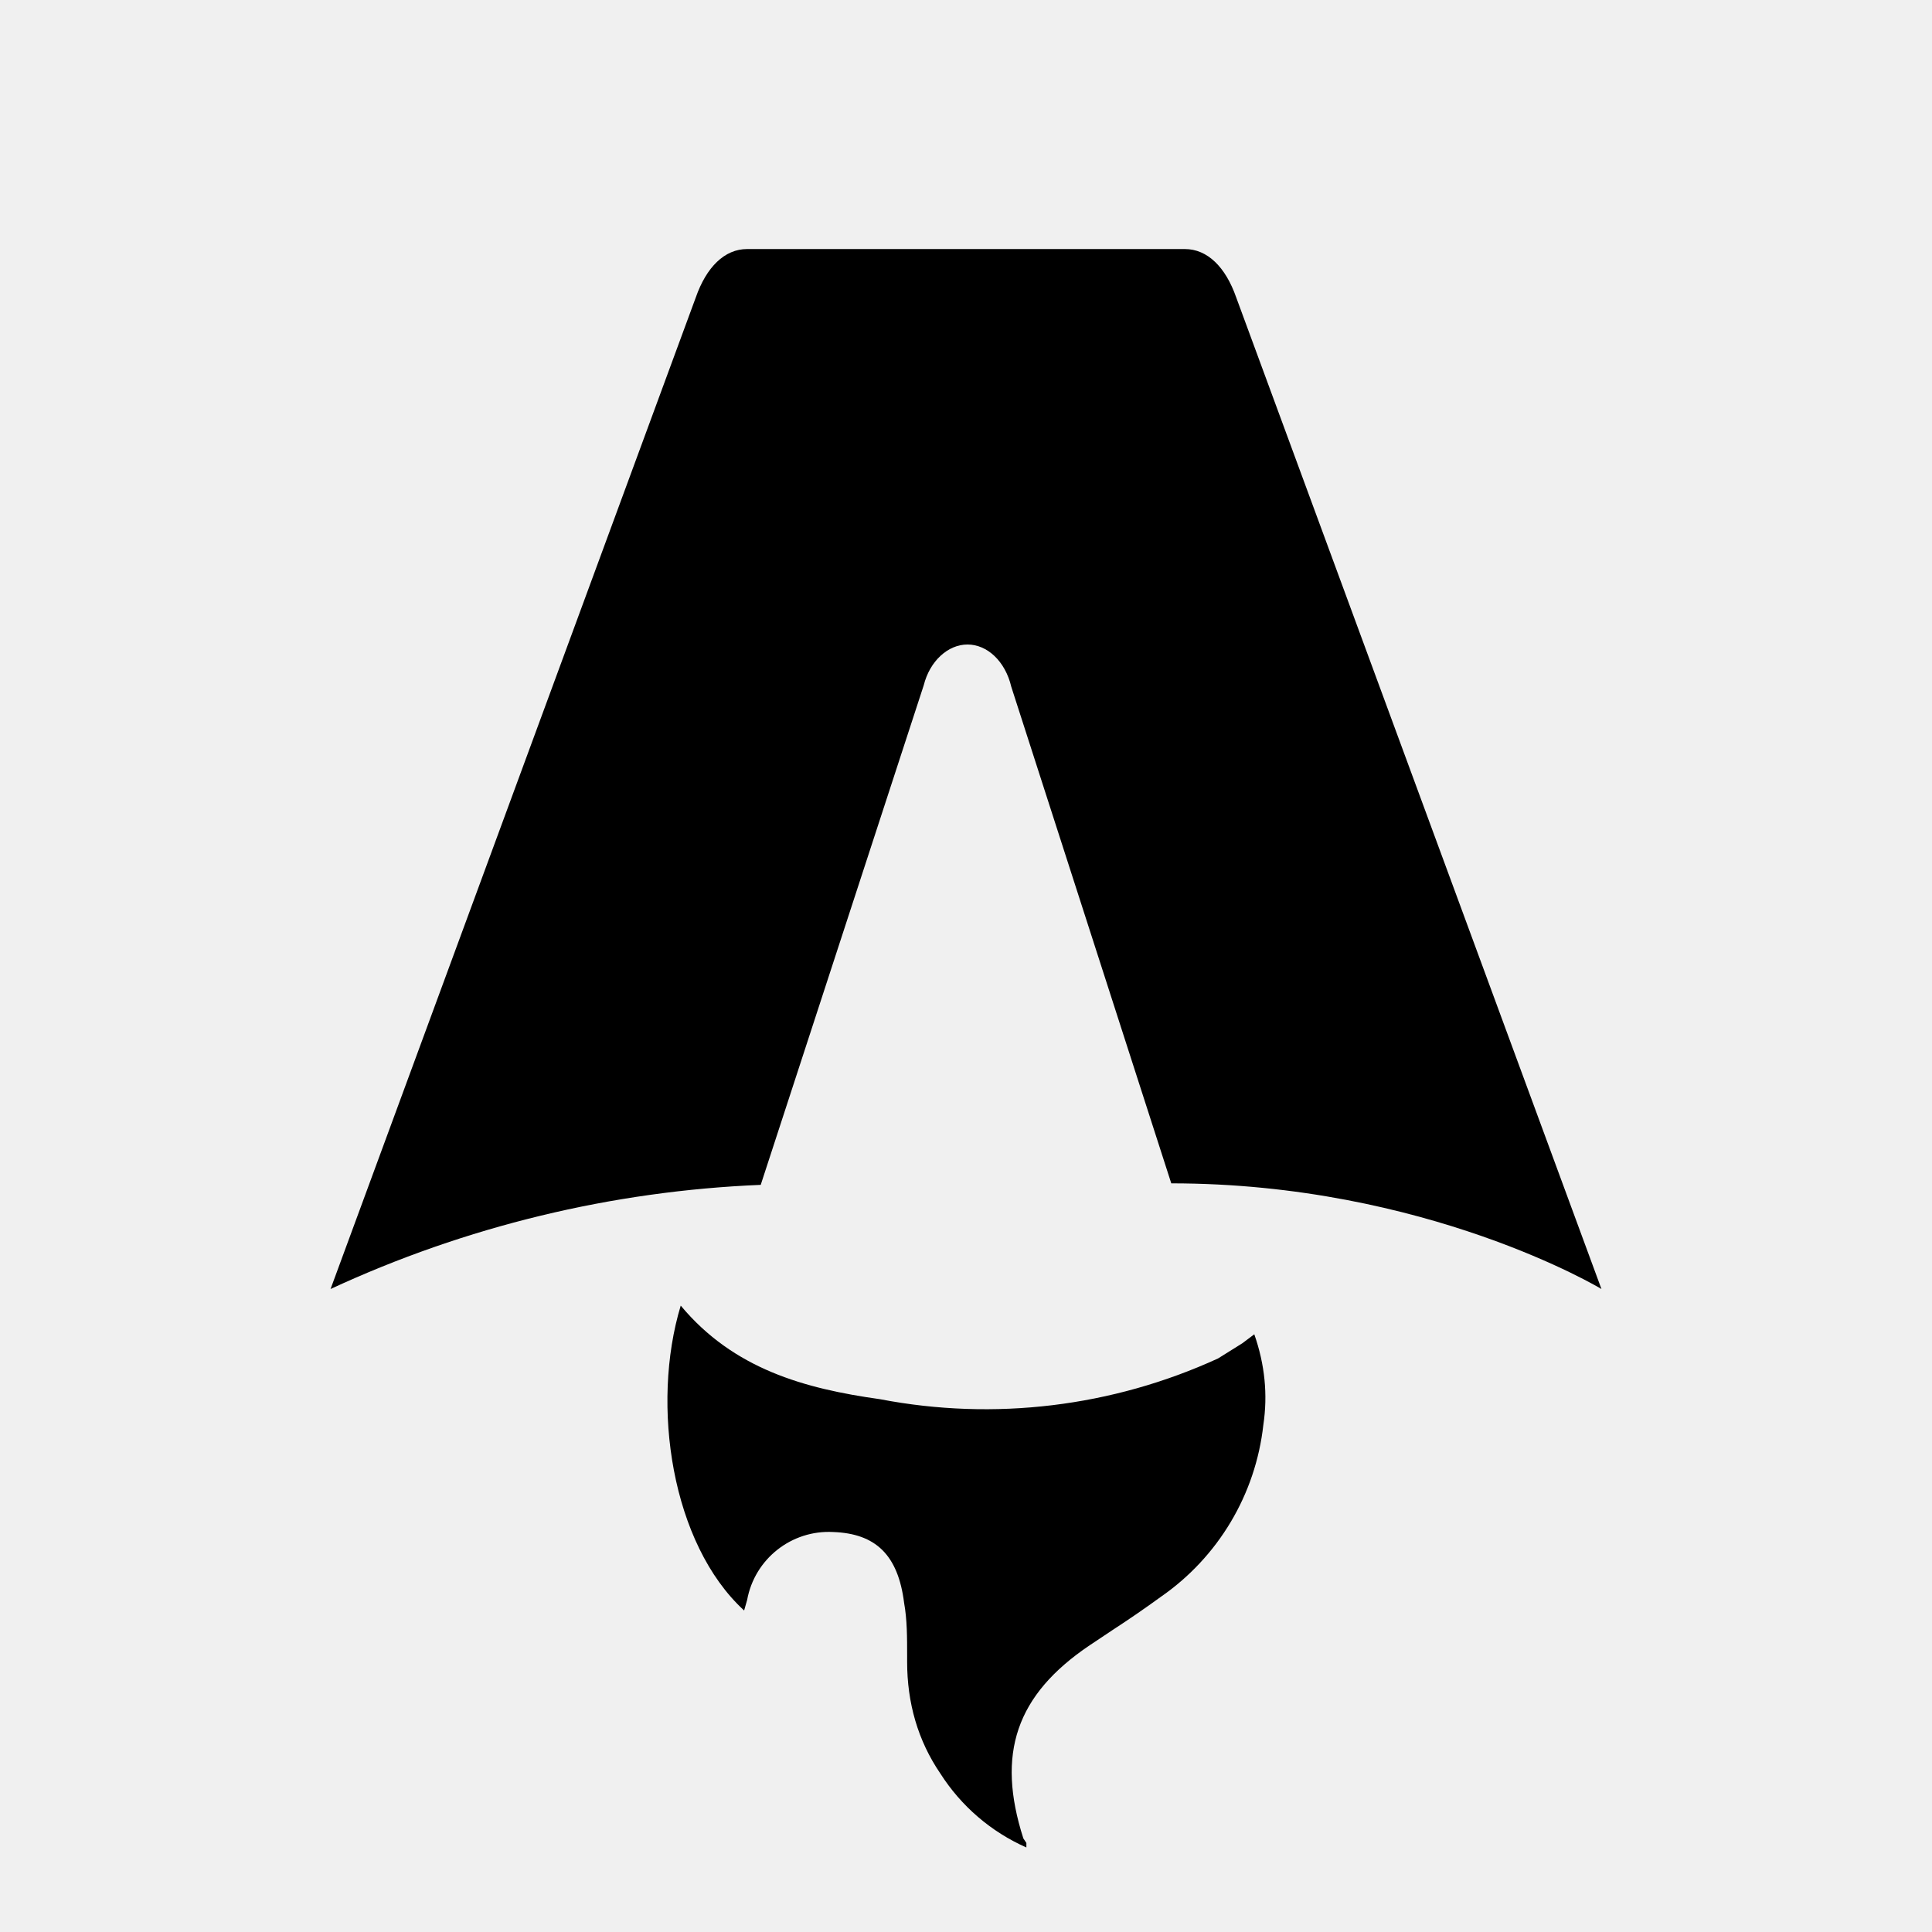
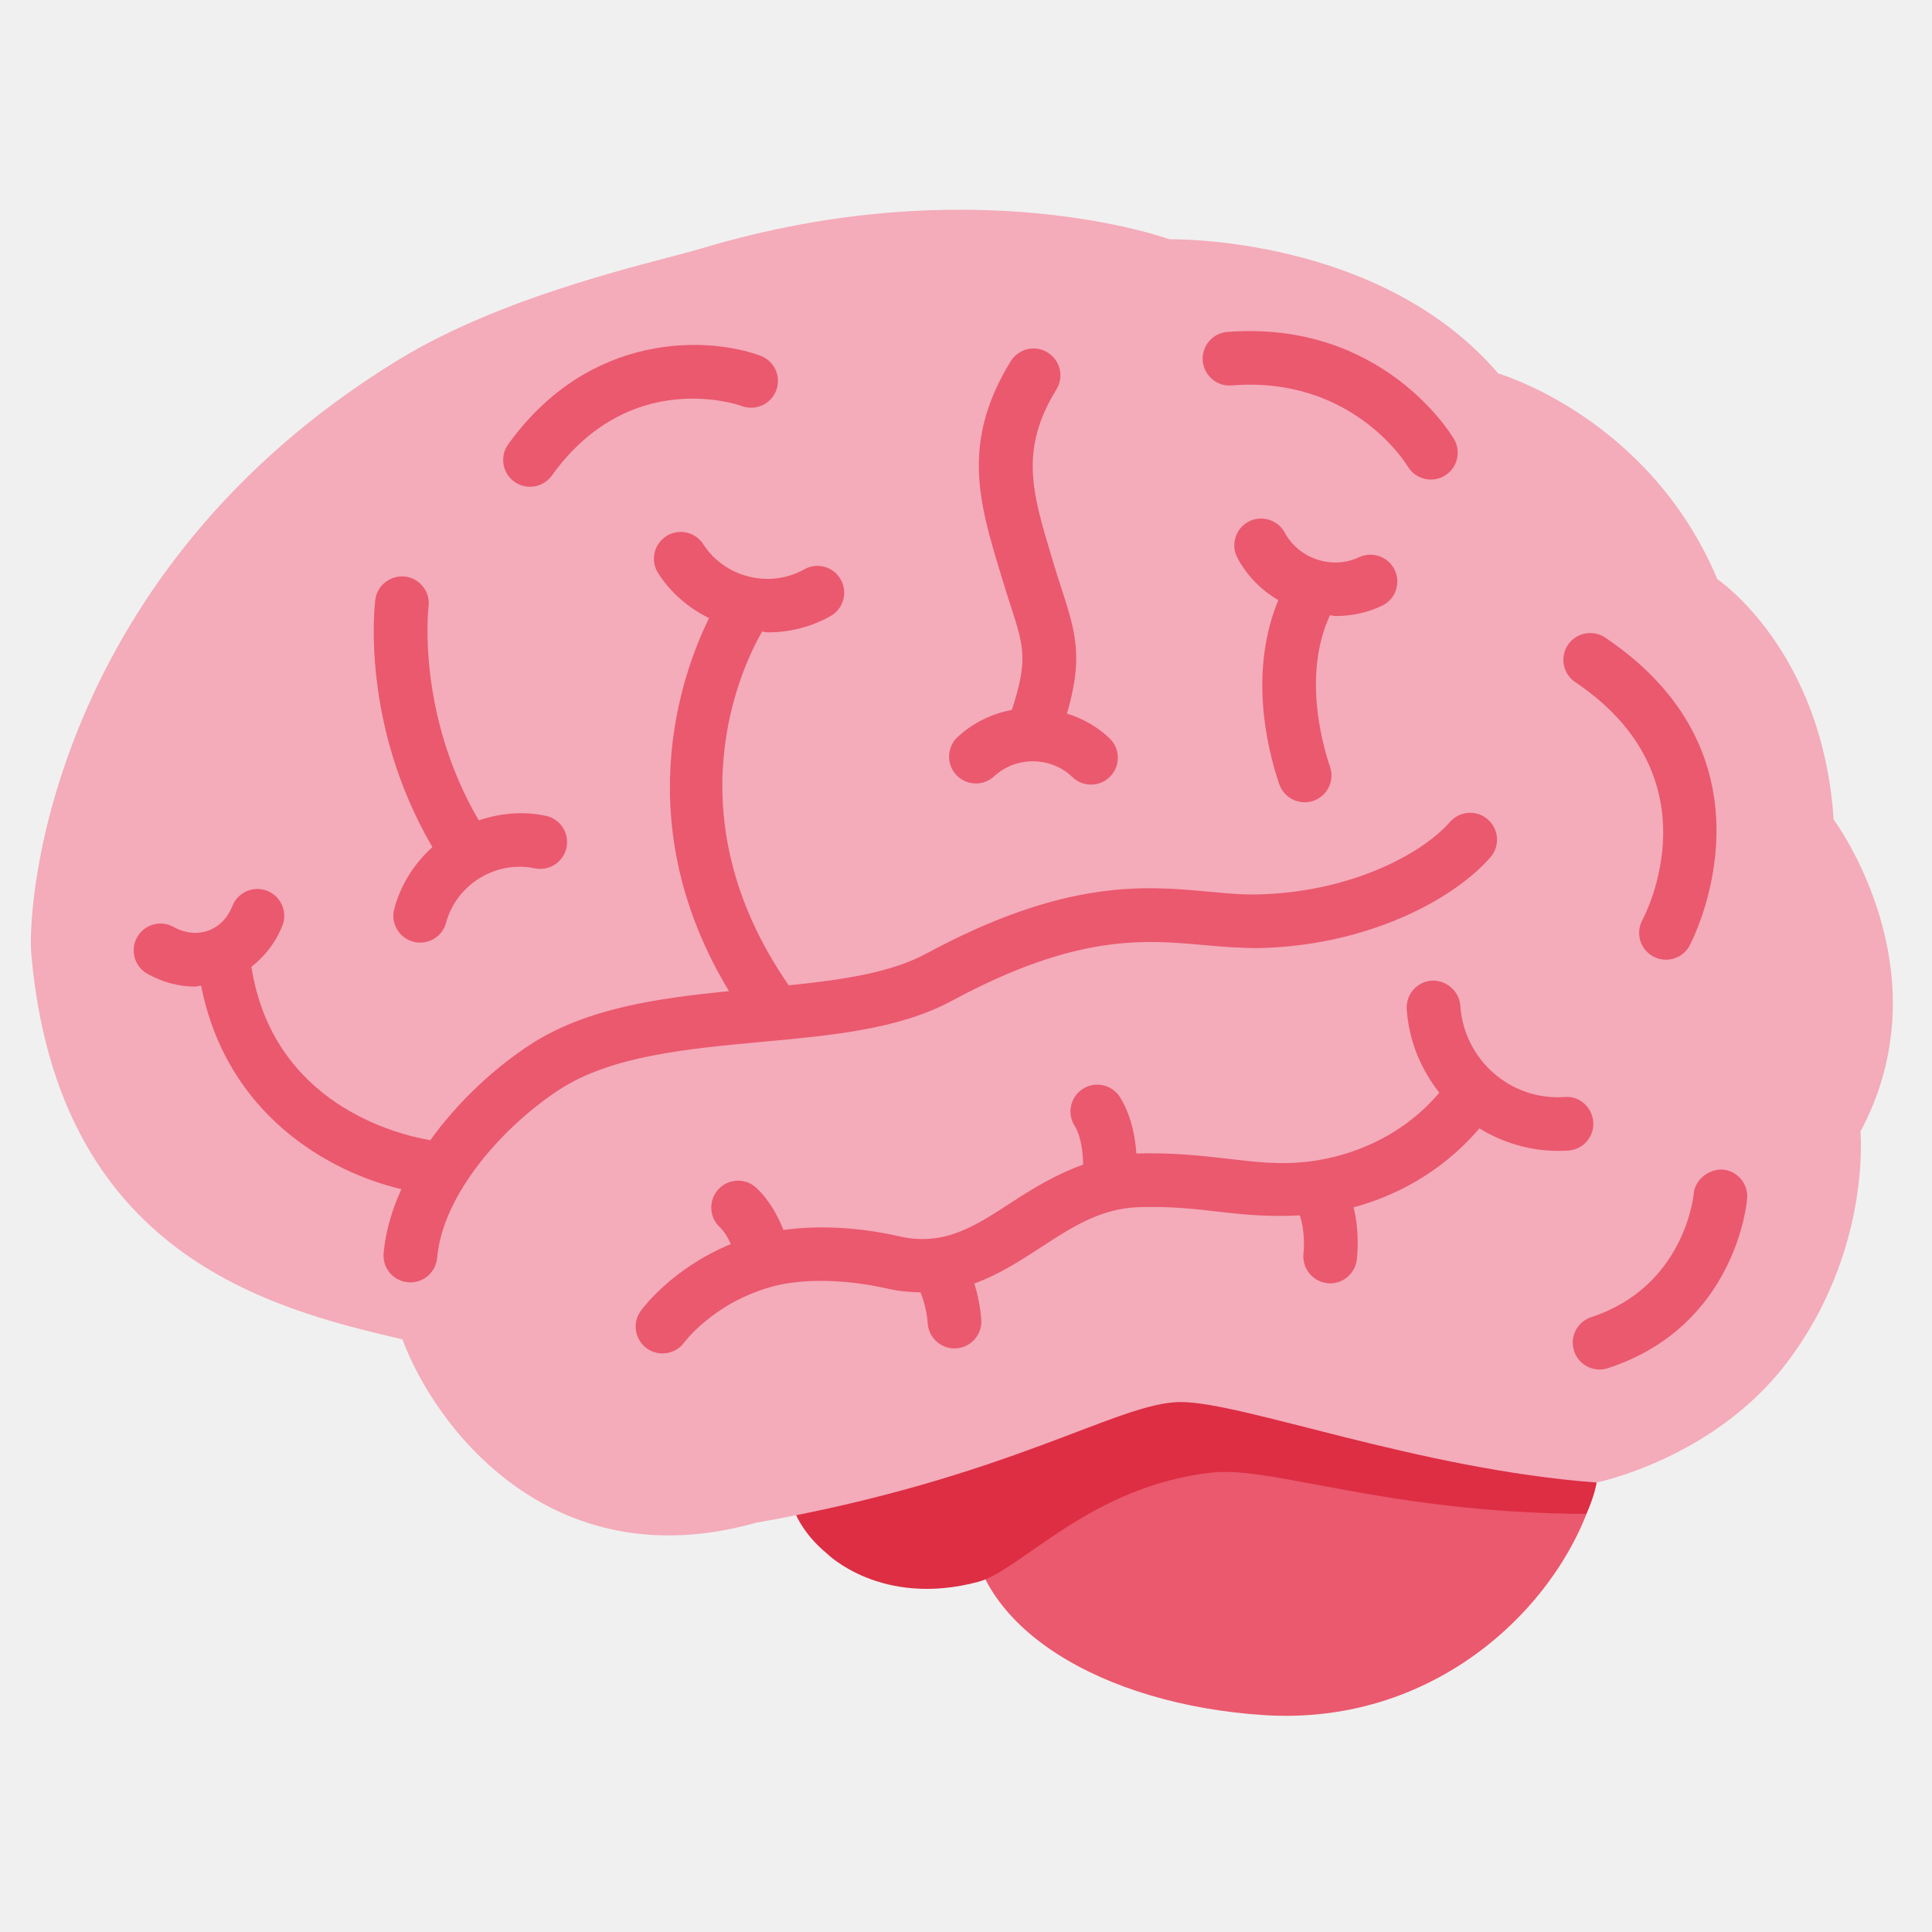
- <svg xmlns="http://www.w3.org/2000/svg" fill="none" viewBox="0 0 128 128">
-   <path d="M50.4 78.5a75.1 75.1 0 0 0-28.5 6.9l24.2-65.7c.7-2 1.9-3.2 3.4-3.2h29c1.5 0 2.7 1.2 3.4 3.2l24.2 65.7s-11.6-7-28.5-7L67 45.5c-.4-1.7-1.6-2.8-2.9-2.8-1.3 0-2.5 1.1-2.9 2.7L50.4 78.5Zm-1.1 28.2Zm-4.2-20.2c-2 6.6-.6 15.8 4.2 20.2a17.5 17.5 0 0 1 .2-.7 5.5 5.5 0 0 1 5.7-4.5c2.8.1 4.3 1.5 4.7 4.7.2 1.1.2 2.3.2 3.5v.4c0 2.7.7 5.2 2.2 7.4a13 13 0 0 0 5.7 4.9v-.3l-.2-.3c-1.8-5.6-.5-9.5 4.4-12.8l1.5-1a73 73 0 0 0 3.2-2.2 16 16 0 0 0 6.8-11.4c.3-2 .1-4-.6-6l-.8.6-1.6 1a37 37 0 0 1-22.4 2.7c-5-.7-9.7-2-13.2-6.2Z" />
-   <style>
-         path { fill: #000; }
-         @media (prefers-color-scheme: dark) {
-             path { fill: #FFF; }
-         }
-     </style>
+ <svg xmlns="http://www.w3.org/2000/svg" viewBox="0 0 36 36">
+   <path fill="#EA596E" d="M29.896 26.667c.003.283-.07.653-.146.958-.531 2.145-2.889 4.552-6.208 4.333-3.008-.198-5.458-1.642-5.458-3.667s2.444-3.667 5.458-3.667 6.335.018 6.354 2.043z" />
+   <path fill="#DD2E44" d="M23.542 24.964c-1.619 0-5.314.448-6.162.448-1.498 0-2.713.94-2.713 2.1 0 .558.286 1.062.744 1.438 0 0 1.006 1.009 2.818.525.793-.212 2.083-1.786 4.354-2.036 1.131-.125 3.25.75 6.974.771.16-.344.193-.583.193-.583 0-2.027-3.194-2.663-6.208-2.663z" />
+   <path fill="#F4ABBA" d="M29.75 27.625s2.184-.443 3.542-2.229c1.583-2.083 1.375-4.312 1.375-4.312 1.604-3-.5-5.813-.5-5.813C33.958 12.104 32 10.792 32 10.792c-1.271-3.021-4.083-3.833-4.083-3.833-2.208-2.583-6.125-2.5-6.125-2.5s-3.67-1.345-8.708.167c-.833.25-3.625.833-5.667 2.083C.981 10.649.494 16.793.584 17.792 1.083 23.375 5 24.375 7.5 24.958c.583 1.583 2.729 4.5 6.583 3.417 4.75-.833 6.75-2.25 7.917-2.25s4.417 1.25 7.75 1.5z" />
+   <g fill="#EA596E">
+     <path d="M17.737 18.648c2.328-1.255 3.59-1.138 4.704-1.037.354.032.689.057 1.028.055 1.984-.045 3.591-.881 4.302-1.69.182-.208.161-.523-.046-.706-.206-.182-.521-.163-.706.045-.548.624-1.899 1.313-3.573 1.351-.3.009-.601-.021-.913-.05-1.195-.111-2.679-.247-5.271 1.152-.665.359-1.577.492-2.565.592-2.197-3.171-.875-5.933-.497-6.591.037.002.073.014.111.014.4 0 .802-.098 1.166-.304.24-.136.325-.441.189-.681s-.441-.325-.681-.189c-.64.362-1.482.153-1.88-.467-.149-.233-.458-.301-.69-.151-.232.149-.3.458-.151.69.237.371.571.65.948.837-.521 1.058-1.51 3.84.372 6.951-1.324.13-2.65.317-3.688.986-.67.432-1.355 1.064-1.878 1.791-.629-.108-2.932-.675-3.334-3.231.25-.194.452-.45.577-.766.102-.257-.024-.547-.281-.649s-.547.024-.649.281c-.089.225-.25.389-.454.461-.202.072-.431.048-.643-.07-.243-.135-.546-.046-.68.194-.134.241-.047.546.194.68.284.158.588.238.89.238.037 0 .072-.017.109-.019.476 2.413 2.383 3.473 3.732 3.794-.176.388-.295.788-.331 1.192-.024.274.179.518.454.542l.045.002c.256 0 .475-.195.498-.456.108-1.213 1.265-2.48 2.293-3.145.964-.621 2.375-.752 3.741-.879 1.325-.121 2.577-.237 3.558-.767zm12.866-1.504c-.131.242-.041.546.2.677.076.042.159.062.24.062.176 0 .347-.093.438-.259.019-.034 1.842-3.449-1.571-5.744-.228-.152-.539-.093-.694.136-.154.229-.093.54.136.694 2.644 1.778 1.309 4.326 1.251 4.434zM9.876 9.07c.156 0 .309-.072.406-.208 1.45-2.017 3.458-1.327 3.543-1.295.259.094.544-.038.64-.296.096-.259-.036-.546-.295-.642-.96-.356-3.177-.468-4.7 1.65-.161.223-.11.536.114.697.089.064.191.094.292.094zm13.072-1.888c2.225-.181 3.237 1.432 3.283 1.508.094.158.26.246.431.246.086 0 .174-.022.253-.069.238-.14.318-.446.179-.684-.054-.091-1.34-2.218-4.224-1.998-.275.021-.48.262-.459.538.022.275.271.484.537.459zm9.15 14.611c-.246-.014-.517.181-.539.457-.002.018-.161 1.719-1.91 2.294-.262.086-.405.368-.318.631.068.21.265.344.475.344.052 0 .104-.008.156-.025 2.372-.778 2.586-3.064 2.594-3.161.021-.276-.183-.518-.458-.54z" />
+     <path d="M7.347 16.934c-.072.267.086.541.353.613.043.012.087.017.13.017.221 0 .422-.147.482-.37.19-.711.927-1.167 1.652-1.014.271.055.535-.116.592-.387.057-.27-.116-.535-.387-.592-.426-.09-.854-.048-1.248.086-1.166-1.994-.939-3.96-.936-3.981.036-.273-.156-.524-.429-.562-.272-.033-.524.154-.562.427-.013.097-.28 2.316 1.063 4.614-.334.301-.588.694-.71 1.149zm11.179-2.47c.407-.377 1.06-.37 1.455.015.098.094.223.141.349.141.131 0 .261-.051.358-.152.192-.198.188-.515-.01-.707-.23-.223-.505-.372-.797-.465.296-1.016.179-1.467-.096-2.312-.048-.147-.101-.311-.157-.498l-.03-.1c-.364-1.208-.605-2.005.087-3.13.145-.235.071-.543-.164-.688-.231-.144-.542-.073-.688.164-.928 1.508-.587 2.637-.192 3.944l.03.1c.059.194.113.364.163.517.247.761.322 1.016.02 1.936-.369.069-.722.236-1.01.504-.202.188-.213.505-.025.707.189.202.506.212.707.024zm6.365-2.985c.291 0 .585-.061.859-.191.25-.118.357-.416.239-.666-.117-.25-.419-.354-.665-.239-.502.236-1.121.031-1.384-.457-.131-.244-.436-.333-.677-.205-.243.13-.335.434-.204.677.18.336.448.601.76.785-.537 1.305-.232 2.691.017 3.426.07.209.265.34.474.34.053 0 .106-.008.16-.026.262-.088.402-.372.313-.633-.168-.498-.494-1.756-.002-2.826.038.002.073.015.11.015zm4.797 9.429c-.019-.275-.257-.492-.531-.467-1.014.072-1.878-.697-1.947-1.703-.02-.275-.265-.48-.533-.465-.275.019-.483.258-.465.533.041.59.266 1.122.608 1.555-.804.946-1.857 1.215-2.444 1.284-.519.062-.973.009-1.498-.053-.481-.055-1.025-.118-1.698-.098l-.005.001c-.02-.286-.088-.703-.305-1.05-.146-.233-.455-.304-.689-.158-.233.146-.305.455-.158.689.134.215.159.558.159.725-.504.181-.94.447-1.334.704-.704.458-1.259.82-2.094.632-.756-.173-1.513-.208-2.155-.118-.1-.251-.258-.551-.502-.782-.201-.19-.517-.182-.707.02-.189.2-.181.517.02.707.086.081.154.199.209.317-1.103.454-1.656 1.213-1.682 1.25-.16.224-.107.533.115.694.088.063.19.094.292.094.155 0 .308-.071.406-.205.005-.008.554-.743 1.637-1.04.56-.154 1.363-.141 2.146.037.219.05.422.067.619.07.093.218.129.477.134.573.016.266.236.472.499.472l.027-.001c.275-.015.486-.248.473-.523-.003-.05-.023-.346-.13-.686.461-.167.862-.428 1.239-.673.572-.373 1.113-.726 1.82-.749.592-.021 1.08.036 1.551.091.474.055.94.091 1.454.061.091.253.084.591.07.704-.033.273.16.523.434.559.021.003.042.004.063.004.247 0 .462-.183.495-.435.008-.062.059-.512-.059-.981.718-.193 1.608-.612 2.345-1.471.431.264.934.419 1.469.419.062 0 .125-.002.187-.006.275-.018.483-.255.465-.531z" />
+   </g>
</svg>
